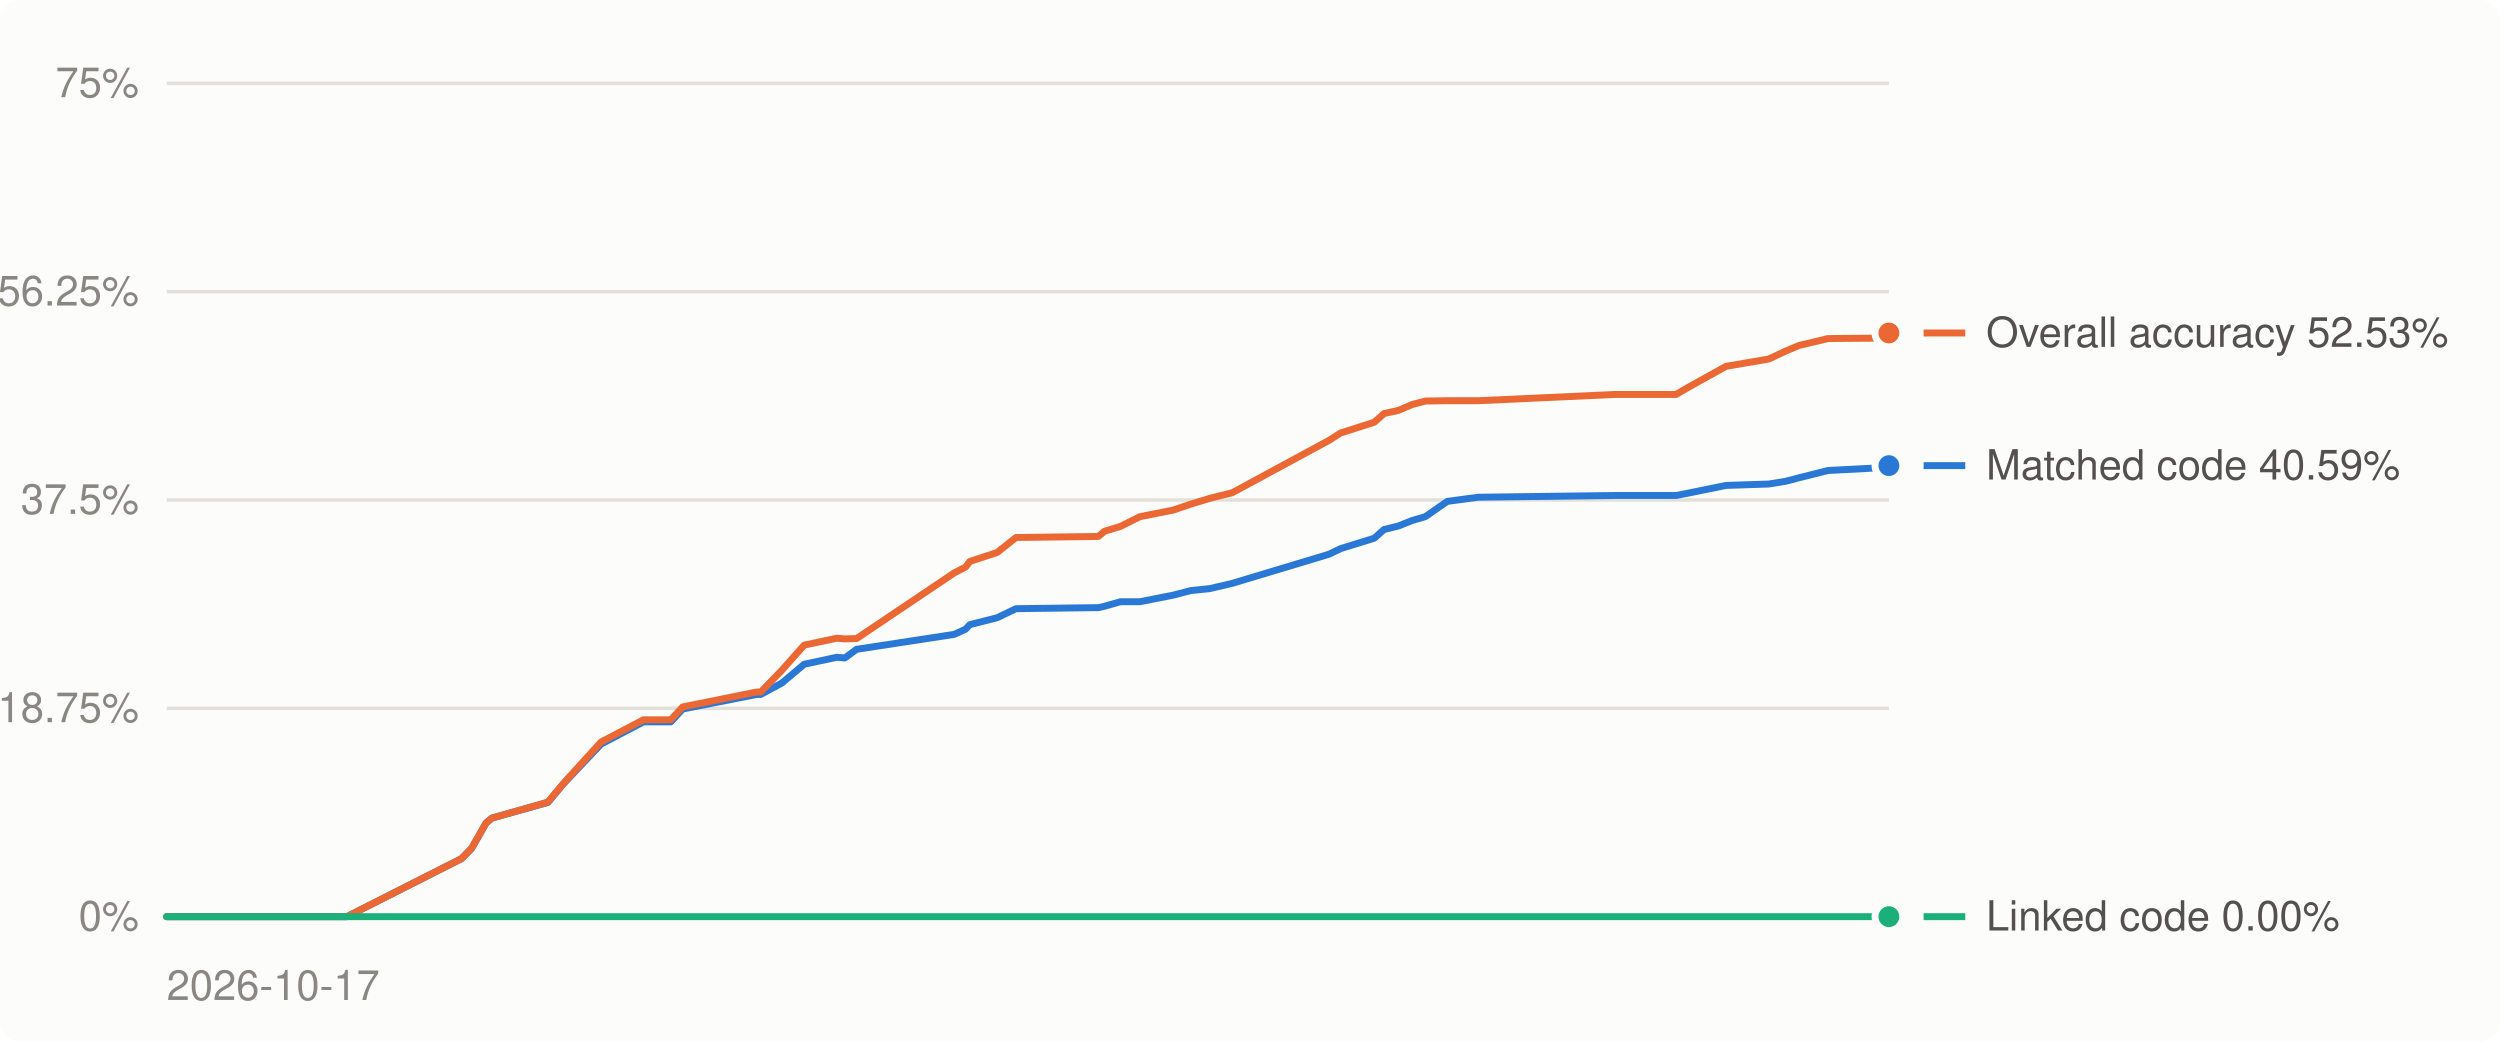
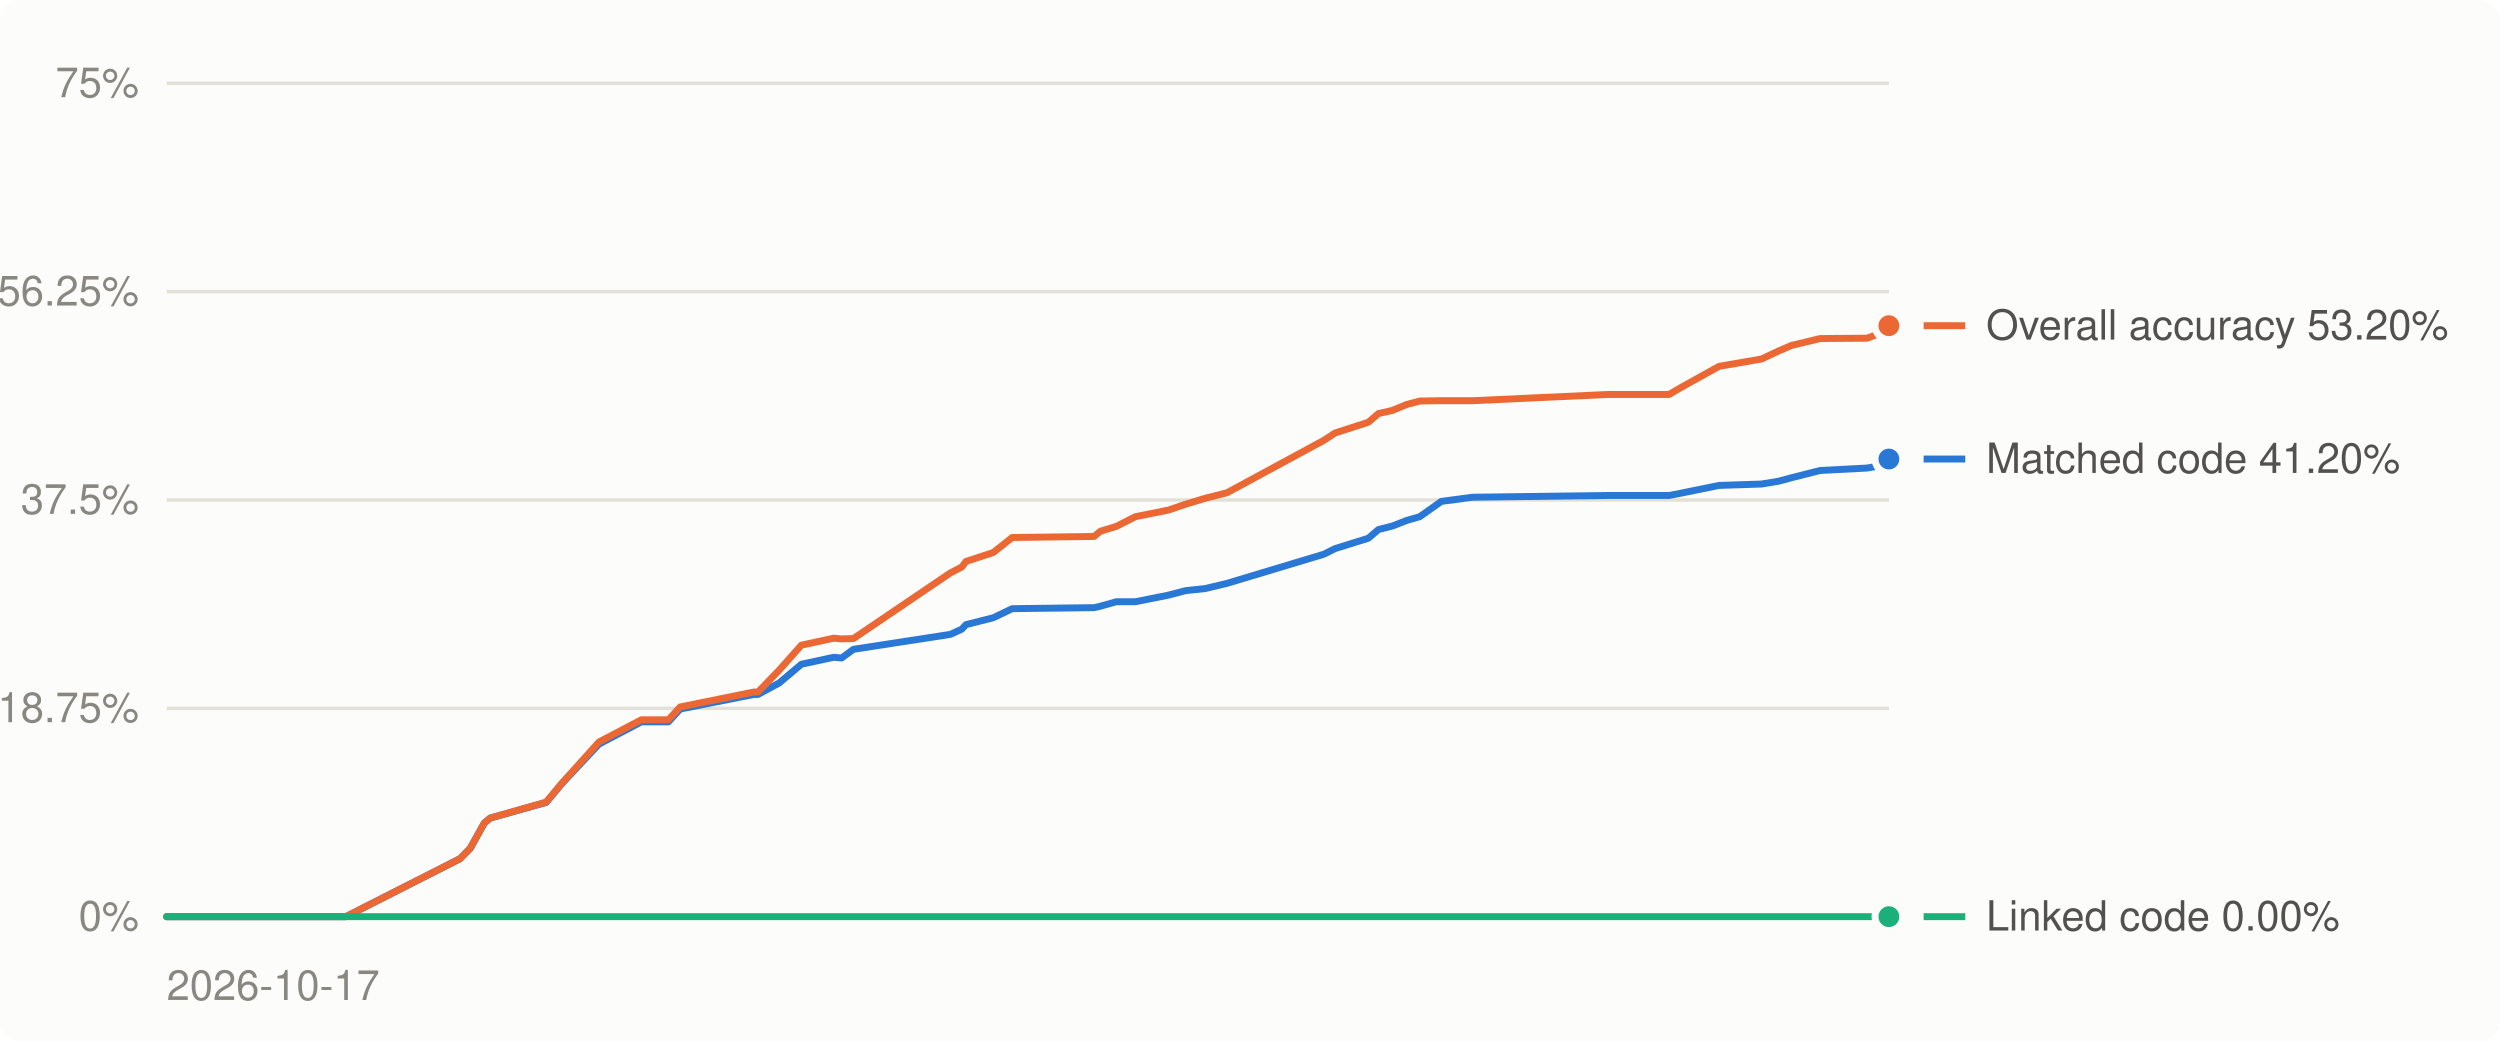
<svg xmlns="http://www.w3.org/2000/svg" viewBox="0 0 720 300" width="720" height="300" role="img" aria-label="Decompilation progress over time">
  <style>
.bg{fill:#fcfcfb}.grid{stroke:#e1e0d9}.muted{fill:#898781}.lbl{fill:#52514e}.ln0{stroke:#2a78d6}.dot0{fill:#2a78d6;stroke:#fcfcfb}.ln1{stroke:#eb6834}.dot1{fill:#eb6834;stroke:#fcfcfb}.ln2{stroke:#1baf7a}.dot2{fill:#1baf7a;stroke:#fcfcfb}
@media (prefers-color-scheme: dark){.bg{fill:#1a1a19}.grid{stroke:#2c2c2a}.muted{fill:#898781}.lbl{fill:#c3c2b7}.ln0{stroke:#3987e5}.dot0{fill:#3987e5;stroke:#1a1a19}.ln1{stroke:#d95926}.dot1{fill:#d95926;stroke:#1a1a19}.ln2{stroke:#199e70}.dot2{fill:#199e70;stroke:#1a1a19}}
text{font:12px -apple-system,BlinkMacSystemFont,'Segoe UI',Helvetica,Arial,sans-serif}
</style>
  <rect class="bg" width="720" height="300" rx="6" />
  <line x1="48" x2="544" y1="264.0" y2="264.0" class="grid" stroke-width="1" />
  <text x="40" y="268.0" class="muted" text-anchor="end">0%</text>
  <line x1="48" x2="544" y1="204.0" y2="204.0" class="grid" stroke-width="1" />
  <text x="40" y="208.0" class="muted" text-anchor="end">18.75%</text>
  <line x1="48" x2="544" y1="144.0" y2="144.0" class="grid" stroke-width="1" />
  <text x="40" y="148.0" class="muted" text-anchor="end">37.5%</text>
  <line x1="48" x2="544" y1="84.0" y2="84.0" class="grid" stroke-width="1" />
  <text x="40" y="88.0" class="muted" text-anchor="end">56.25%</text>
  <line x1="48" x2="544" y1="24.0" y2="24.0" class="grid" stroke-width="1" />
  <text x="40" y="28.0" class="muted" text-anchor="end">75%</text>
  <text class="muted" x="48.0" y="288" text-anchor="start">2026-10-17</text>
-   <polyline points="48.0,264.0 99.9,264.0 132.9,247.3 135.8,244.4 140.0,237.0 141.7,235.6 157.8,231.1 162.3,225.7 173.1,214.3 185.3,207.9 193.2,207.9 196.6,204.2 217.9,200.0 219.1,200.0 225.2,196.7 231.6,191.3 241.0,189.3 243.3,189.5 246.7,187.0 274.8,182.7 278.1,181.2 279.3,179.9 287.2,177.9 292.6,175.3 316.3,175.0 318.1,174.6 322.7,173.3 328.3,173.3 337.9,171.4 342.9,170.1 348.5,169.5 354.9,168.0 382.8,159.6 386.1,158.0 395.8,155.0 398.6,152.5 402.7,151.5 406.7,149.9 410.5,148.8 416.8,144.4 425.8,143.2 465.1,142.7 482.7,142.7 486.3,142.0 497.1,139.8 509.4,139.4 514.3,138.6 518.1,137.6 526.5,135.5 539.9,134.8 544.0,134.1" fill="none" class="ln0" stroke-width="2" stroke-linejoin="round" stroke-linecap="round" />
-   <polyline points="48.0,264.0 99.9,264.0 132.9,247.3 135.8,244.3 140.0,237.0 141.7,235.6 157.8,231.0 162.3,225.6 173.1,213.7 185.3,207.3 193.2,207.3 196.6,203.6 217.9,199.3 219.1,199.3 225.2,193.0 231.6,185.8 241.0,183.8 243.3,184.0 246.7,183.9 274.8,165.0 278.1,163.3 279.3,161.7 287.2,159.1 292.6,154.8 316.3,154.5 318.1,153.0 322.7,151.6 328.3,148.8 337.9,146.9 342.9,145.2 348.5,143.5 354.9,141.9 382.8,126.8 386.1,124.7 395.8,121.6 398.6,119.1 402.7,118.2 406.7,116.5 410.5,115.5 416.8,115.4 425.8,115.4 465.1,113.6 482.7,113.6 486.3,111.5 497.1,105.5 509.4,103.4 514.3,101.1 518.1,99.5 526.5,97.5 539.9,97.4 544.0,95.9" fill="none" class="ln1" stroke-width="2" stroke-linejoin="round" stroke-linecap="round" />
-   <polyline points="48.0,264.0 99.9,264.0 132.9,264.0 135.8,264.0 140.0,264.0 141.7,264.0 157.8,264.0 162.3,264.0 173.1,264.0 185.3,264.0 193.2,264.0 196.6,264.0 217.9,264.0 219.1,264.0 225.2,264.0 231.6,264.0 241.0,264.0 243.3,264.0 246.7,264.0 274.8,264.0 278.1,264.0 279.3,264.0 287.2,264.0 292.6,264.0 316.3,264.0 318.1,264.0 322.7,264.0 328.3,264.0 337.9,264.0 342.9,264.0 348.5,264.0 354.9,264.0 382.8,264.0 386.1,264.0 395.8,264.0 398.6,264.0 402.7,264.0 406.7,264.0 410.5,264.0 416.8,264.0 425.8,264.0 465.1,264.0 482.7,264.0 486.3,264.0 497.1,264.0 509.4,264.0 514.3,264.0 518.1,264.0 526.5,264.0 539.9,264.0 544.0,264.0" fill="none" class="ln2" stroke-width="2" stroke-linejoin="round" stroke-linecap="round" />
-   <circle cx="544.0" cy="134.1" r="4" class="dot0" stroke-width="2" />
-   <circle cx="544.0" cy="95.9" r="4" class="dot1" stroke-width="2" />
+   <polyline points="48.0,264.0 99.6,264.0 132.5,247.3 135.4,244.4 139.5,237.0 141.2,235.6 157.3,231.1 161.8,225.7 172.5,214.3 184.7,207.9 192.5,207.9 195.9,204.2 217.1,200.0 218.3,200.0 224.4,196.7 230.8,191.3 240.1,189.3 242.4,189.5 245.8,187.0 273.7,182.7 277.0,181.2 278.2,179.9 286.1,177.9 291.5,175.3 315.1,175.0 316.9,174.6 321.5,173.3 327.0,173.3 336.5,171.4 341.5,170.1 347.1,169.5 353.4,168.0 381.3,159.6 384.5,158.0 394.1,155.0 397.0,152.5 401.0,151.5 405.1,149.9 408.9,148.8 415.1,144.4 424.1,143.2 463.2,142.7 480.7,142.7 484.3,142.0 495.1,139.8 507.3,139.4 512.2,138.6 515.9,137.6 524.2,135.5 537.7,134.8 541.7,134.1 544.0,132.2" fill="none" class="ln0" stroke-width="2" stroke-linejoin="round" stroke-linecap="round" />
+   <polyline points="48.0,264.0 99.6,264.0 132.5,247.3 135.4,244.3 139.5,237.0 141.2,235.6 157.3,231.0 161.8,225.6 172.5,213.7 184.7,207.3 192.5,207.3 195.9,203.6 217.1,199.3 218.3,199.3 224.4,193.0 230.8,185.8 240.1,183.8 242.4,184.0 245.8,183.9 273.7,165.0 277.0,163.3 278.2,161.7 286.1,159.1 291.5,154.8 315.1,154.5 316.9,153.0 321.5,151.6 327.0,148.8 336.5,146.9 341.5,145.2 347.1,143.5 353.4,141.9 381.3,126.8 384.5,124.7 394.1,121.6 397.0,119.1 401.0,118.2 405.1,116.5 408.9,115.5 415.1,115.4 424.1,115.4 463.2,113.6 480.7,113.6 484.3,111.5 495.1,105.5 507.3,103.4 512.2,101.1 515.9,99.5 524.2,97.5 537.7,97.4 541.7,95.9 544.0,93.8" fill="none" class="ln1" stroke-width="2" stroke-linejoin="round" stroke-linecap="round" />
+   <polyline points="48.0,264.0 99.6,264.0 132.5,264.0 135.4,264.0 139.5,264.0 141.2,264.0 157.3,264.0 161.8,264.0 172.5,264.0 184.7,264.0 192.5,264.0 195.9,264.0 217.1,264.0 218.3,264.0 224.4,264.0 230.8,264.0 240.1,264.0 242.4,264.0 245.8,264.0 273.7,264.0 277.0,264.0 278.2,264.0 286.1,264.0 291.5,264.0 315.1,264.0 316.9,264.0 321.5,264.0 327.0,264.0 336.5,264.0 341.5,264.0 347.1,264.0 353.4,264.0 381.3,264.0 384.5,264.0 394.1,264.0 397.0,264.0 401.0,264.0 405.1,264.0 408.9,264.0 415.1,264.0 424.1,264.0 463.2,264.0 480.7,264.0 484.3,264.0 495.1,264.0 507.3,264.0 512.2,264.0 515.9,264.0 524.2,264.0 537.7,264.0 541.7,264.0 544.0,264.0" fill="none" class="ln2" stroke-width="2" stroke-linejoin="round" stroke-linecap="round" />
+   <circle cx="544.0" cy="132.2" r="4" class="dot0" stroke-width="2" />
+   <circle cx="544.0" cy="93.8" r="4" class="dot1" stroke-width="2" />
  <circle cx="544.0" cy="264.0" r="4" class="dot2" stroke-width="2" />
  <line x1="554" x2="566" y1="264.0" y2="264.0" class="ln2" stroke-width="2" />
  <text class="lbl" x="572" y="268.0">Linked code 0.00%</text>
-   <line x1="554" x2="566" y1="134.1" y2="134.1" class="ln0" stroke-width="2" />
-   <text class="lbl" x="572" y="138.1">Matched code 40.59%</text>
-   <line x1="554" x2="566" y1="95.9" y2="95.9" class="ln1" stroke-width="2" />
-   <text class="lbl" x="572" y="99.9">Overall accuracy 52.53%</text>
+   <line x1="554" x2="566" y1="132.2" y2="132.2" class="ln0" stroke-width="2" />
+   <text class="lbl" x="572" y="136.2">Matched code 41.20%</text>
+   <line x1="554" x2="566" y1="93.8" y2="93.8" class="ln1" stroke-width="2" />
+   <text class="lbl" x="572" y="97.8">Overall accuracy 53.20%</text>
</svg>
